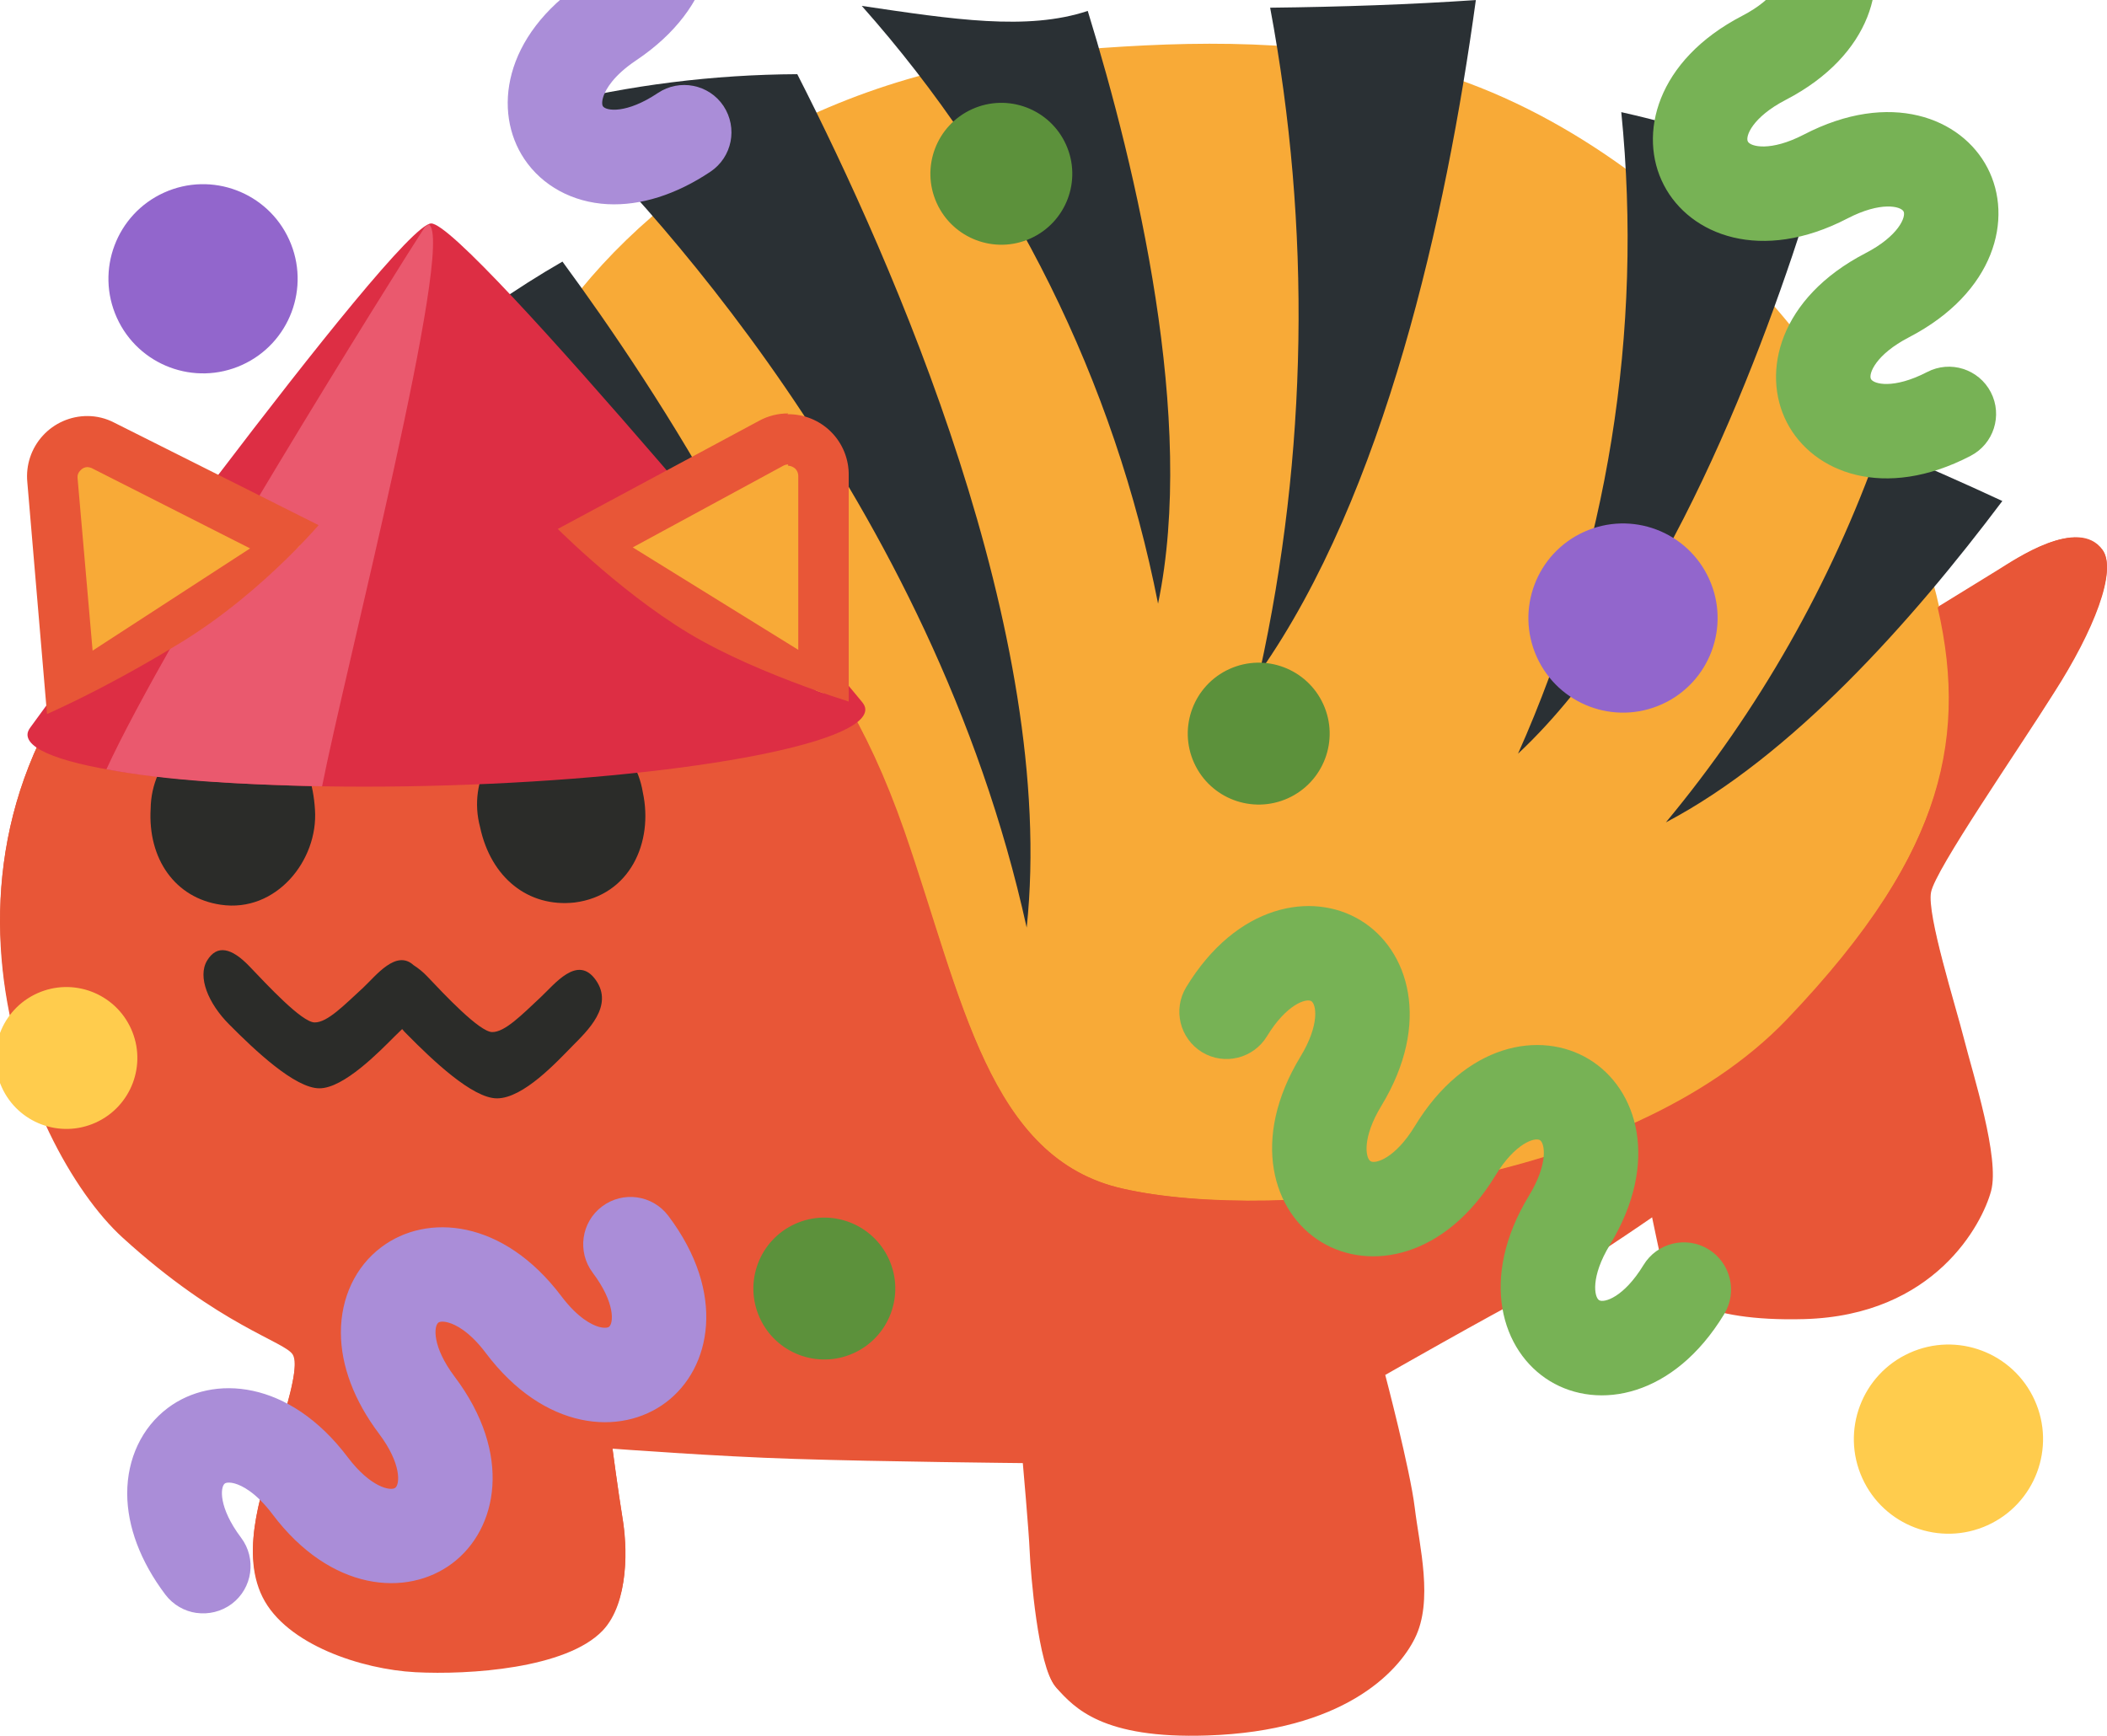
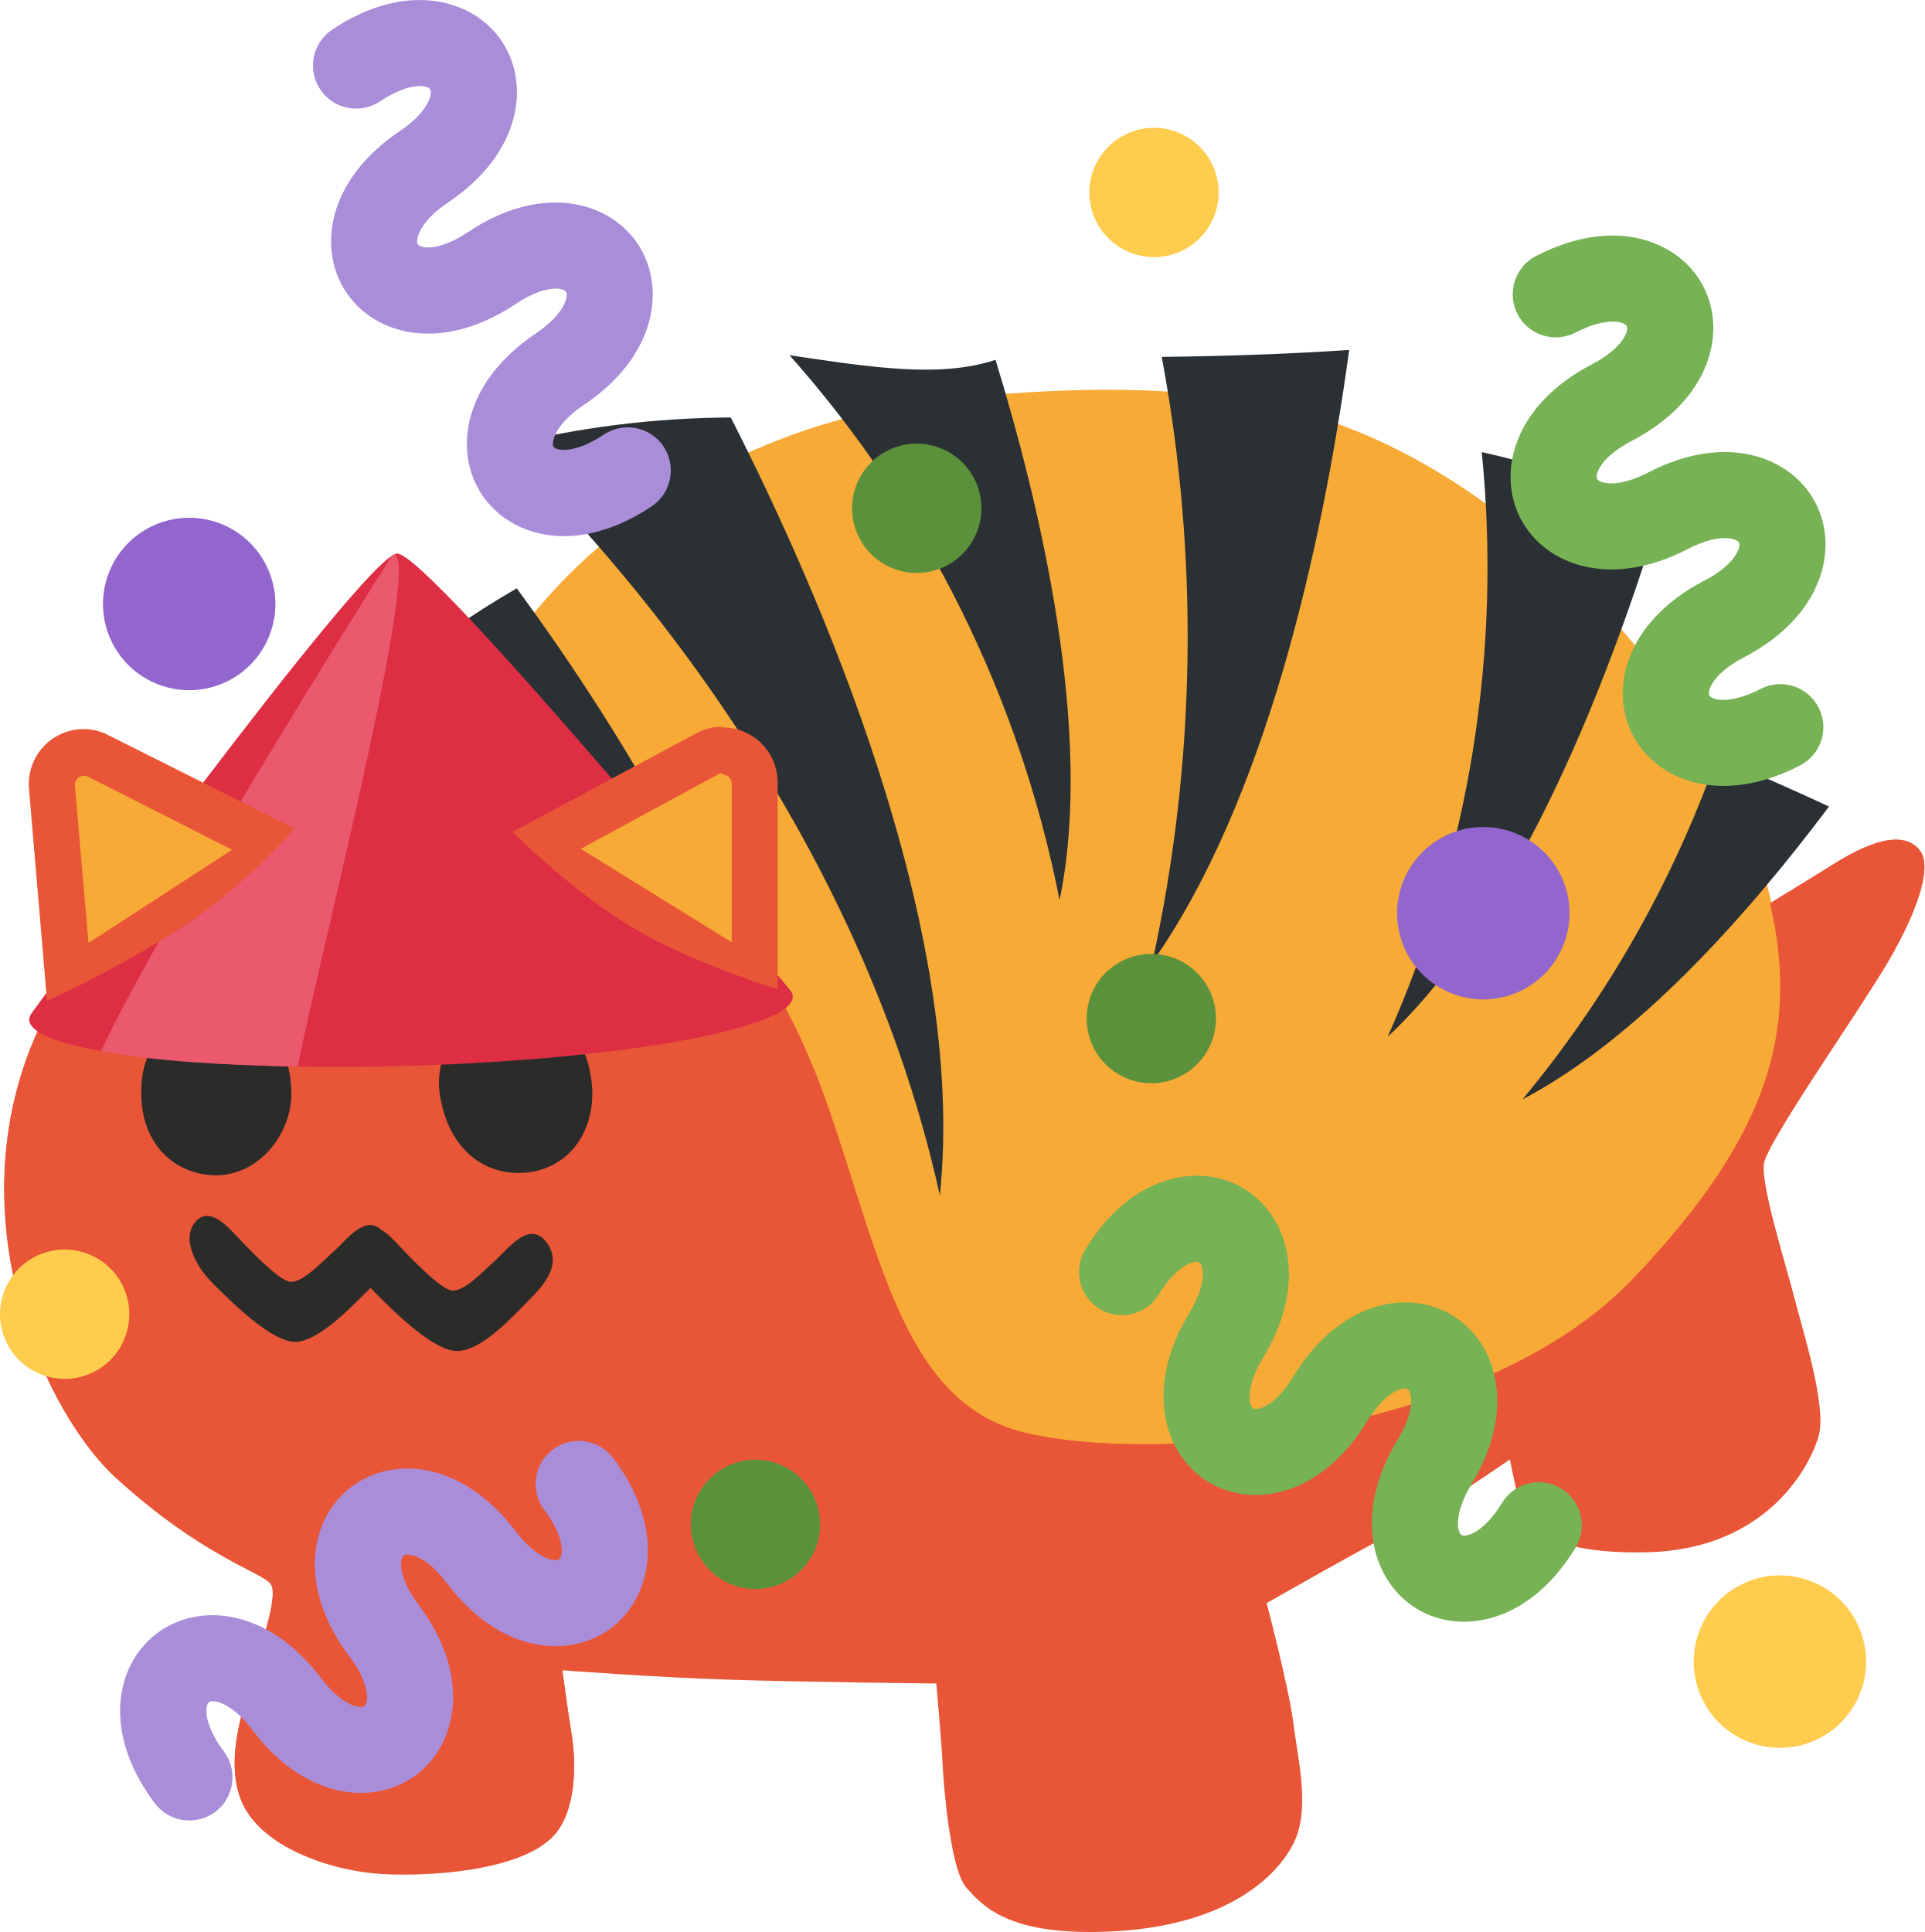
- <svg xmlns="http://www.w3.org/2000/svg" width="37mm" height="30.48mm" viewBox="0 0 104.89 86.4" version="1.1" id="svg48958">
+ <svg xmlns="http://www.w3.org/2000/svg" width="37.08mm" height="37.225mm" viewBox="0 0 105.117 105.518" version="1.1" id="svg48958">
  <defs id="defs48912">
    <style id="style48907">
      .cls-1 {
        fill: none;
      }

      .cls-2 {
        fill: #e85637;
      }

      .cls-3 {
        fill: #f8aa37;
      }

      .cls-4 {
        clip-path: url(#clip-path);
      }

      .cls-5 {
        fill: #2a3034;
      }

      .cls-6 {
        fill: #2b2c29;
      }
    </style>
    <clipPath clipPathUnits="userSpaceOnUse" id="clipPath54261">
      <path class="cls-3" d="m 52.77,2.55 c -12.34,1 -21.37,7.53 -25.7,14.41 a 56.4,56.4 0 0 0 -3.85,7 20.56,20.56 0 0 1 8.2,1.86 C 36,28.04 41.2,30.4 45,41.42 c 2.91,8.32 4.22,16.29 10.91,17.76 7.57,1.7 25,0 33.06,-8.45 8.06,-8.45 9.42,-14.61 7.03,-22.55 C 93.61,20.24 83.43,6.43 70,3.18 64.12,1.84 58.37,2.07 52.77,2.55 Z" id="path54263" style="fill:none;stroke-width:1" />
    </clipPath>
    <clipPath clipPathUnits="userSpaceOnUse" id="clipPath57507">
      <path style="display:none;opacity:0.384;fill:none;fill-opacity:1;stroke-width:3.75" d="m 1.567,35.881 c 0,0 3.116,-1.246 7.436,-3.893 4.319,-2.647 7.319,-6.384 7.319,-6.384 l 11.069,0.355 c 0,0 3.301,3.399 6.897,5.567 3.596,2.168 8.917,3.695 8.917,3.695 l 0.985,7.981 -44.533,1.281 z" id="path57509" />
      <path id="lpe_path-effect57511" style="opacity:0.384;fill:none;fill-opacity:1;stroke-width:3.75" class="powerclip" d="M -3.654,15.58 H 47.251 V 41.87 H -3.654 Z M 1.567,35.881 -0.345,44.481 44.189,43.2 43.203,35.219 c 0,0 -5.32,-1.527 -8.917,-3.695 -3.596,-2.168 -6.897,-5.567 -6.897,-5.567 L 16.321,25.604 c 0,0 -2.999,3.737 -7.319,6.384 -4.319,2.647 -7.436,3.893 -7.436,3.893 z" />
    </clipPath>
+     <clipPath clipPathUnits="userSpaceOnUse" id="clipPath3287">
+       <path class="cls-3" d="m 52.77,2.55 c -12.34,1 -21.37,7.53 -25.7,14.41 a 56.4,56.4 0 0 0 -3.85,7 20.56,20.56 0 0 1 8.2,1.86 C 36,28.04 41.2,30.4 45,41.42 c 2.91,8.32 4.22,16.29 10.91,17.76 7.57,1.7 25,0 33.06,-8.45 8.06,-8.45 9.42,-14.61 7.03,-22.55 C 93.61,20.24 83.43,6.43 70,3.18 64.12,1.84 58.37,2.07 52.77,2.55 Z" id="path3289" style="fill:none;stroke-width:1" />
+     </clipPath>
  </defs>
-   <g id="Layer_2" data-name="Layer 2">
+   <g id="Layer_2" data-name="Layer 2" transform="translate(0.2264388,19.10899)">
    <g id="grid">
      <g id="wh_copy" data-name="wh copy">
        <g id="tigers">
          <g id="g48952">
-             <path class="cls-2" d="M95.19,28.82l4.27-2.63c.86-.53,4-2.67,5.21-1,.73,1-.46,4-2.42,7.08-1.79,2.86-6,8.74-6.18,9.88s1.21,5.6,1.65,7.33,1.78,5.89,1.34,7.54-2.8,6.2-9.3,6.38c-5.16.14-6.72-1.32-6.93-2.23-.15-.66-.61-2.86-.61-2.86s-4.14,2.8-6.1,3.87-7.22,4-7.22,4,1.22,4.71,1.47,6.62.95,4.63,0,6.5c-.85,1.71-3.59,4.61-10.32,4.83-5.25.18-6.64-1.4-7.51-2.36s-1.24-5.71-1.28-6.71-.35-4.49-.35-4.49-7.13-.07-11.43-.21c-3.9-.12-9-.51-9-.51s.27,2.06.51,3.54c.23,1.32.37,4.11-1,5.52-1.79,1.9-6.63,2.23-9.3,2.08s-6.43-1.37-7.61-3.74.11-5.59.62-7.44c.45-1.63,1.26-4,.89-4.62s-3.64-1.36-8.48-5.84S-5.5,39,7.72,27.17s38.91-.58,40.27.2S95.19,28.82,95.19,28.82Z" transform="translate(0 2.18)" id="path48914" />
-             <path class="cls-3" d="M52.77.37c-12.34,1-21.37,7.53-25.7,14.41a56.4,56.4,0,0,0-3.85,7,20.56,20.56,0,0,1,8.2,1.86C36,25.86,41.2,28.22,45,39.24,47.91,47.56,49.22,55.53,55.91,57c7.57,1.7,25,0,33.06-8.45S98.39,33.94,96,26s-12.57-21.75-26-25C64.12-.34,58.37-.11,52.77.37Z" transform="translate(0 2.18)" id="path48916" />
+             <path class="cls-2" d="m 95.19,28.82 4.27,-2.63 c 0.86,-0.53 4,-2.67 5.21,-1 0.73,1 -0.46,4 -2.42,7.08 -1.79,2.86 -6,8.74 -6.18,9.88 -0.18,1.14 1.21,5.6 1.65,7.33 0.44,1.73 1.78,5.89 1.34,7.54 -0.44,1.65 -2.8,6.2 -9.3,6.38 -5.16,0.14 -6.72,-1.32 -6.93,-2.23 -0.15,-0.66 -0.61,-2.86 -0.61,-2.86 0,0 -4.14,2.8 -6.1,3.87 -1.96,1.07 -7.22,4 -7.22,4 0,0 1.22,4.71 1.47,6.62 0.25,1.91 0.95,4.63 0,6.5 -0.85,1.71 -3.59,4.61 -10.32,4.83 -5.25,0.18 -6.64,-1.4 -7.51,-2.36 -0.87,-0.96 -1.24,-5.71 -1.28,-6.71 -0.04,-1 -0.35,-4.49 -0.35,-4.49 0,0 -7.13,-0.07 -11.43,-0.21 -3.9,-0.12 -9,-0.51 -9,-0.51 0,0 0.27,2.06 0.51,3.54 0.23,1.32 0.37,4.11 -1,5.52 -1.79,1.9 -6.63,2.23 -9.3,2.08 -2.67,-0.15 -6.43,-1.37 -7.61,-3.74 -1.18,-2.37 0.11,-5.59 0.62,-7.44 0.45,-1.63 1.26,-4 0.89,-4.62 C 14.22,64.57 10.95,63.83 6.11,59.35 1.27,54.87 -5.5,39 7.72,27.17 c 13.22,-11.83 38.91,-0.58 40.27,0.2 1.36,0.78 47.2,1.45 47.2,1.45 z" transform="translate(0,2.18)" id="path48914" />
+             <path class="cls-3" d="M 52.77,0.37 C 40.43,1.37 31.4,7.9 27.07,14.78 a 56.4,56.4 0 0 0 -3.85,7 20.56,20.56 0 0 1 8.2,1.86 c 4.58,2.22 9.78,4.58 13.58,15.6 2.91,8.32 4.22,16.29 10.91,17.76 7.57,1.7 25,0 33.06,-8.45 C 97.03,40.1 98.39,33.94 96,26 93.61,18.06 83.43,4.25 70,1 64.12,-0.34 58.37,-0.11 52.77,0.37 Z" transform="translate(0,2.18)" id="path48916" />
            <g class="cls-4" clip-path="url(#clip-path)" id="g48930">
-               <path class="cls-5" d="M51.11,44c1.54-14.6-6.66-33.16-11.42-42.49A52.16,52.16,0,0,0,27.27,3.07C31.74,7.34,46.41,22.64,51.11,44Z" transform="translate(0 2.18)" id="path48918" />
-               <path class="cls-5" d="M57.65,27.87c1.9-9.13-1.06-21.57-3.5-29.51-3,1-6.72.42-11.25-.25A63.16,63.16,0,0,1,57.65,27.87Z" transform="translate(0 2.18)" id="path48920" />
-               <path class="cls-5" d="M62.71,31.28C68.93,22.42,72,8.57,73.47-2.18c-3.24.22-6.7.34-10.24.38A82.94,82.94,0,0,1,62.71,31.28Z" transform="translate(0 2.18)" id="path48922" />
-               <path class="cls-5" d="M82.93,38.76c6.28-3.3,12.24-10,16.75-16-1.91-.89-3.93-1.78-6.12-2.7A61.24,61.24,0,0,1,82.93,38.76Z" transform="translate(0 2.18)" id="path48924" />
-               <path class="cls-5" d="M75.57,35.34C82.91,28.47,87.84,15.17,90.24,7.4c-2.5-2-5.72-3.15-9.53-4A63,63,0,0,1,75.57,35.34Z" transform="translate(0 2.18)" id="path48926" />
-               <path class="cls-5" d="M42.27,40.63C41.16,30,32.59,17.09,28,10.84a46.94,46.94,0,0,0-6.6,4.6,12.91,12.91,0,0,0-1.6,1.71A63.19,63.19,0,0,1,42.27,40.63Z" transform="translate(0 2.18)" id="path48928" />
+               <path class="cls-5" d="M 51.11,44 C 52.65,29.4 44.45,10.84 39.69,1.51 A 52.16,52.16 0 0 0 27.27,3.07 C 31.74,7.34 46.41,22.64 51.11,44 Z" transform="translate(0,2.18)" id="path48918" />
+               <path class="cls-5" d="m 57.65,27.87 c 1.9,-9.13 -1.06,-21.57 -3.5,-29.51 -3,1 -6.72,0.42 -11.25,-0.25 a 63.16,63.16 0 0 1 14.75,29.76 z" transform="translate(0,2.18)" id="path48920" />
+               <path class="cls-5" d="M 62.71,31.28 C 68.93,22.42 72,8.57 73.47,-2.18 c -3.24,0.22 -6.7,0.34 -10.24,0.38 a 82.94,82.94 0 0 1 -0.52,33.08 z" transform="translate(0,2.18)" id="path48922" />
+               <path class="cls-5" d="m 82.93,38.76 c 6.28,-3.3 12.24,-10 16.75,-16 -1.91,-0.89 -3.93,-1.78 -6.12,-2.7 a 61.24,61.24 0 0 1 -10.63,18.7 z" transform="translate(0,2.18)" id="path48924" />
+               <path class="cls-5" d="M 75.57,35.34 C 82.91,28.47 87.84,15.17 90.24,7.4 c -2.5,-2 -5.72,-3.15 -9.53,-4 a 63,63 0 0 1 -5.14,31.94 z" transform="translate(0,2.18)" id="path48926" />
+               <path class="cls-5" d="M 42.27,40.63 C 41.16,30 32.59,17.09 28,10.84 a 46.94,46.94 0 0 0 -6.6,4.6 12.91,12.91 0 0 0 -1.6,1.71 63.19,63.19 0 0 1 22.47,23.48 z" transform="translate(0,2.18)" id="path48928" />
            </g>
-             <path class="cls-2" d="M102.25,32.31c2-3.11,3.15-6.08,2.42-7.08-1.23-1.71-4.35.43-5.21,1l-3,1.83c1.62,7-.15,12.83-7.51,20.56C80.93,57,63.48,58.73,55.91,57c-6.69-1.5-8-9.47-10.88-17.79C41.2,28.22,36,25.86,31.42,23.67a20.56,20.56,0,0,0-8.2-1.86v0c-5.64.13-11.22,1.54-15.51,5.38C-5.5,39,1.24,55,6.1,59.43s8.12,5.18,8.48,5.84-.44,3-.89,4.62c-.51,1.85-1.8,5.07-.62,7.44s4.94,3.6,7.61,3.74S28.19,80.89,30,79c1.34-1.41,1.2-4.2,1-5.52-.24-1.48-.51-3.54-.51-3.54s5.15.39,9.05.51c4.3.14,11.43.21,11.43.21s.31,3.5.35,4.49.4,5.74,1.28,6.71,2.26,2.54,7.51,2.36c6.73-.22,9.47-3.12,10.32-4.83.94-1.87.23-4.59,0-6.5s-1.47-6.62-1.47-6.62,5.26-3,7.22-4,6.1-3.87,6.1-3.87.46,2.2.61,2.86c.21.91,1.77,2.37,6.93,2.23,6.5-.18,8.86-4.74,9.3-6.38s-.9-5.8-1.34-7.54-1.86-6.2-1.65-7.33S100.46,35.17,102.25,32.31Z" transform="translate(0 2.18)" id="path48944" />
-             <path class="cls-6" d="M32,37.26c.54,2.49-.64,5.14-3.4,5.49C26.3,43,24.44,41.52,23.9,39A4.39,4.39,0,0,1,27,33.62,4.4,4.4,0,0,1,32,37.26Z" transform="translate(0 2.18)" id="path48946" />
-             <path class="cls-6" d="M15.68,38.13c.17,2.52-1.94,5.14-4.69,4.73-2.27-.33-3.64-2.28-3.49-4.79a4.37,4.37,0,0,1,4.4-4.31C14.18,33.89,15.52,35.51,15.68,38.13Z" transform="translate(0 2.18)" id="path48948" />
-             <path class="cls-6" d="M24.74,52.5c1.32,0,3-1.84,3.75-2.6s2.08-2,1.17-3.29-2.05.21-2.75.86c-.93.87-1.78,1.74-2.41,1.73s-2.36-1.85-3.24-2.78a3.6,3.6,0,0,0-.67-.55c-.87-.8-1.87.52-2.51,1.12-.94.86-1.78,1.74-2.42,1.73s-2.35-1.86-3.24-2.79-1.62-1.1-2.11-.29.06,2.14,1.1,3.18C12.68,50.1,14.68,52,15.9,52s3-1.84,3.76-2.6l.36-.35a2.61,2.61,0,0,0,.23.25C21.52,50.59,23.52,52.5,24.74,52.5Z" transform="translate(0 2.18)" id="path48950" />
+             <path class="cls-2" d="m 102.25,32.31 c 2,-3.11 3.15,-6.08 2.42,-7.08 -1.23,-1.71 -4.35,0.43 -5.21,1 l -3,1.83 c 1.62,7 -0.15,12.83 -7.51,20.56 C 80.93,57 63.48,58.73 55.91,57 49.22,55.5 47.91,47.53 45.03,39.21 41.2,28.22 36,25.86 31.42,23.67 a 20.56,20.56 0 0 0 -8.2,-1.86 v 0 C 17.58,21.94 12,23.35 7.71,27.19 -5.5,39 1.24,55 6.1,59.43 c 4.86,4.43 8.12,5.18 8.48,5.84 0.36,0.66 -0.44,3 -0.89,4.62 -0.51,1.85 -1.8,5.07 -0.62,7.44 1.18,2.37 4.94,3.6 7.61,3.74 2.67,0.14 7.51,-0.18 9.32,-2.07 1.34,-1.41 1.2,-4.2 1,-5.52 -0.24,-1.48 -0.51,-3.54 -0.51,-3.54 0,0 5.15,0.39 9.05,0.51 4.3,0.14 11.43,0.21 11.43,0.21 0,0 0.31,3.5 0.35,4.49 0.04,0.99 0.4,5.74 1.28,6.71 0.88,0.97 2.26,2.54 7.51,2.36 6.73,-0.22 9.47,-3.12 10.32,-4.83 0.94,-1.87 0.23,-4.59 0,-6.5 -0.23,-1.91 -1.47,-6.62 -1.47,-6.62 0,0 5.26,-3 7.22,-4 1.96,-1 6.1,-3.87 6.1,-3.87 0,0 0.46,2.2 0.61,2.86 0.21,0.91 1.77,2.37 6.93,2.23 6.5,-0.18 8.86,-4.74 9.3,-6.38 0.44,-1.64 -0.9,-5.8 -1.34,-7.54 -0.44,-1.74 -1.86,-6.2 -1.65,-7.33 0.21,-1.13 4.33,-7.07 6.12,-9.93 z" transform="translate(0,2.18)" id="path48944" />
+             <path class="cls-6" d="m 32,37.26 c 0.54,2.49 -0.64,5.14 -3.4,5.49 C 26.3,43 24.44,41.52 23.9,39 a 4.39,4.39 0 0 1 3.1,-5.38 4.4,4.4 0 0 1 5,3.64 z" transform="translate(0,2.18)" id="path48946" />
+             <path class="cls-6" d="m 15.68,38.13 c 0.17,2.52 -1.94,5.14 -4.69,4.73 C 8.72,42.53 7.35,40.58 7.5,38.07 a 4.37,4.37 0 0 1 4.4,-4.31 c 2.28,0.13 3.62,1.75 3.78,4.37 z" transform="translate(0,2.18)" id="path48948" />
+             <path class="cls-6" d="m 24.74,52.5 c 1.32,0 3,-1.84 3.75,-2.6 0.75,-0.76 2.08,-2 1.17,-3.29 -0.91,-1.29 -2.05,0.21 -2.75,0.86 -0.93,0.87 -1.78,1.74 -2.41,1.73 -0.63,-0.01 -2.36,-1.85 -3.24,-2.78 a 3.6,3.6 0 0 0 -0.67,-0.55 c -0.87,-0.8 -1.87,0.52 -2.51,1.12 -0.94,0.86 -1.78,1.74 -2.42,1.73 -0.64,-0.01 -2.35,-1.86 -3.24,-2.79 -0.89,-0.93 -1.62,-1.1 -2.11,-0.29 -0.49,0.81 0.06,2.14 1.1,3.18 1.27,1.28 3.27,3.18 4.49,3.18 1.22,0 3,-1.84 3.76,-2.6 l 0.36,-0.35 a 2.61,2.61 0 0 0 0.23,0.25 c 1.27,1.29 3.27,3.2 4.49,3.2 z" transform="translate(0,2.18)" id="path48950" />
            <g id="g8739" transform="matrix(1.355001,-0.2013586,0.2013586,1.355001,-33.45827,-13.66754)" style="display:inline" clip-path="none">
              <path fill="#dd2e44" d="m 50.008,43.573 c 0.011,-0.09 -0.023,-0.185 -0.081,-0.281 0,0 -11.66,-19.349 -12.932,-19.5 -1.272,-0.149 -17.096,15.976 -17.096,15.976 -0.079,0.08 -0.134,0.163 -0.144,0.255 -0.149,1.263 6.504,3.08 14.857,4.061 8.355,0.981 15.247,0.753 15.396,-0.51 z" id="path5268" style="stroke-width:1.394" />
              <path fill="#ea596e" d="m 36.91,23.816 c -0.045,0.012 -0.1,0.037 -0.163,0.075 -1.276,1.439 -11.566,13.519 -14.339,17.79 2.169,0.745 4.658,1.247 7.662,1.764 1.415,-3.989 7.721,-18.905 6.84,-19.629 z" id="path5270" style="stroke-width:1.394" />
            </g>
            <g id="g56731" clip-path="url(#clipPath57507)">
              <g id="g48936">
-                 <path class="cls-3" d="M 2.6,21.7 A 1.68,1.68 0 0 1 3,20.38 1.77,1.77 0 0 1 4.3,19.8 1.66,1.66 0 0 1 5.08,19.99 l 9.87,5 -11.42,7.45 z" transform="translate(0 2.18)" id="path48932" />
-                 <path class="cls-2" d="m 4.34,21.07 a 0.63,0.63 0 0 1 0.22,0.05 l 7.89,4 L 4.61,30.21 3.86,21.6 A 0.44,0.44 0 0 1 4,21.24 0.48,0.48 0 0 1 4.36,21.07 m 0,-2.54 a 3,3 0 0 0 -3,3.29 L 2.45,34.66 17.53,24.8 5.69,18.86 A 2.89,2.89 0 0 0 4.34,18.53 Z" transform="translate(0 2.18)" id="path48934" />
+                 <path class="cls-3" d="M 2.6,21.7 A 1.68,1.68 0 0 1 3,20.38 1.77,1.77 0 0 1 4.3,19.8 1.66,1.66 0 0 1 5.08,19.99 l 9.87,5 -11.42,7.45 z" transform="translate(0,2.18)" id="path48932" />
+                 <path class="cls-2" d="m 4.34,21.07 a 0.63,0.63 0 0 1 0.22,0.05 l 7.89,4 L 4.61,30.21 3.86,21.6 A 0.44,0.44 0 0 1 4,21.24 0.48,0.48 0 0 1 4.36,21.07 m 0,-2.54 a 3,3 0 0 0 -3,3.29 L 2.45,34.66 17.53,24.8 5.69,18.86 A 2.89,2.89 0 0 0 4.34,18.53 Z" transform="translate(0,2.18)" id="path48934" />
              </g>
              <g id="g48942">
-                 <path class="cls-3" d="m 28.93,25 9.45,-5 a 1.77,1.77 0 0 1 0.84,-0.21 1.8,1.8 0 0 1 1.27,0.53 1.74,1.74 0 0 1 0.51,1.18 v 10.92 z" transform="translate(0 2.18)" id="path48938" />
-                 <path class="cls-2" d="m 39.22,21 a 0.59,0.59 0 0 1 0.38,0.16 0.52,0.52 0 0 1 0.14,0.36 v 8.65 L 31.5,25.07 39,21 a 0.53,0.53 0 0 1 0.24,-0.06 m 0,-2.54 a 3,3 0 0 0 -1.44,0.36 l -11.41,6.13 15.86,9.8 V 21.5 A 3,3 0 0 0 39.2,18.44 Z" transform="translate(0 2.18)" id="path48940" />
+                 <path class="cls-3" d="m 28.93,25 9.45,-5 a 1.77,1.77 0 0 1 0.84,-0.21 1.8,1.8 0 0 1 1.27,0.53 1.74,1.74 0 0 1 0.51,1.18 v 10.92 z" transform="translate(0,2.18)" id="path48938" />
+                 <path class="cls-2" d="m 39.22,21 a 0.59,0.59 0 0 1 0.38,0.16 0.52,0.52 0 0 1 0.14,0.36 v 8.65 L 31.5,25.07 39,21 a 0.53,0.53 0 0 1 0.24,-0.06 m 0,-2.54 a 3,3 0 0 0 -1.44,0.36 l -11.41,6.13 15.86,9.8 V 21.5 A 3,3 0 0 0 39.2,18.44 Z" transform="translate(0,2.18)" id="path48940" />
              </g>
            </g>
          </g>
        </g>
      </g>
    </g>
    <g id="g9662" transform="matrix(-0.4121986,-0.9110394,0.9110394,-0.4121986,31.2822,109.4851)">
      <path fill="#aa8dd8" d="m 91.24,46.864 c -0.489,-0.349 -0.845,-0.885 -0.954,-1.527 -0.338,-2.025 -0.118,-3.875 0.638,-5.337 0.801,-1.548 2.169,-2.582 3.755,-2.848 2.782,-0.465 6.022,1.549 6.82,6.311 0.312,1.852 1.114,2.49 1.396,2.44 0.283,-0.045 0.835,-0.912 0.526,-2.764 -0.338,-2.025 -0.118,-3.875 0.638,-5.337 0.801,-1.548 2.168,-2.586 3.755,-2.848 2.784,-0.466 6.022,1.549 6.821,6.306 0.227,1.35 0.691,1.966 0.947,2.209 0.208,0.193 0.373,0.248 0.452,0.235 0.28,-0.049 0.834,-0.906 0.523,-2.763 -0.213,-1.283 0.651,-2.499 1.934,-2.712 1.282,-0.215 2.495,0.648 2.712,1.934 0.799,4.757 -1.605,7.721 -4.392,8.187 -2.784,0.466 -6.022,-1.549 -6.82,-6.311 -0.225,-1.35 -0.689,-1.961 -0.946,-2.204 -0.207,-0.196 -0.371,-0.251 -0.45,-0.236 -0.283,0.045 -0.836,0.907 -0.526,2.764 0.797,4.758 -1.605,7.721 -4.392,8.187 -2.784,0.466 -6.025,-1.548 -6.817,-6.307 -0.227,-1.35 -0.693,-1.965 -0.95,-2.208 -0.206,-0.194 -0.37,-0.248 -0.45,-0.236 -0.282,0.05 -0.835,0.912 -0.526,2.764 0.215,1.282 -0.651,2.499 -1.934,2.712 -0.646,0.103 -1.27,-0.062 -1.761,-0.411 z" id="path9163" style="stroke-width:2.355" />
      <path fill="#77b255" d="m 51.534,96.655 c -0.263,-4.82 2.458,-7.494 5.279,-7.643 2.818,-0.15 5.813,2.216 6.072,7.033 0.099,1.88 0.826,2.601 1.111,2.59 0.291,-0.017 0.936,-0.816 0.835,-2.691 -0.261,-4.817 2.462,-7.491 5.283,-7.64 2.822,-0.154 5.811,2.216 6.069,7.035 0.102,1.879 0.83,2.602 1.117,2.584 0.284,-0.016 0.933,-0.812 0.833,-2.69 -0.069,-1.294 0.924,-2.409 2.221,-2.477 1.301,-0.065 2.408,0.929 2.478,2.228 0.259,4.814 -2.458,7.492 -5.284,7.644 -2.818,0.15 -5.808,-2.217 -6.071,-7.038 -0.099,-1.88 -0.826,-2.601 -1.112,-2.583 -0.285,0.013 -0.934,0.809 -0.834,2.685 0.26,4.822 -2.458,7.494 -5.284,7.644 -2.817,0.152 -5.806,-2.215 -6.069,-7.037 -0.098,-1.875 -0.831,-2.597 -1.112,-2.583 -0.289,0.017 -0.935,0.811 -0.837,2.689 0.073,1.3 -0.923,2.406 -2.221,2.477 -1.297,0.069 -2.408,-0.929 -2.473,-2.227 z" id="path9165" style="stroke-width:2.355" />
      <circle fill="#5c913b" cx="53.544" cy="58.669" r="3.532" id="circle9167" style="stroke-width:2.355" />
      <circle fill="#9266cc" cx="95.841" cy="20.121" r="4.709" id="circle9169" style="stroke-width:2.355" />
      <circle fill="#9266cc" cx="51.311" cy="77.564" r="4.709" id="circle9171" style="stroke-width:2.355" />
      <circle fill="#5c913b" cx="84.221" cy="58.485" r="3.532" id="circle9173" style="stroke-width:2.355" />
      <circle fill="#5c913b" cx="37.286" cy="27.577" r="3.532" id="circle9175" style="stroke-width:2.355" />
      <circle fill="#ffcc4d" cx="7.386" cy="75.474" r="4.709" id="circle9177" style="stroke-width:2.355" />
      <circle fill="#ffcc4d" cx="94.596" cy="77.404" r="3.532" id="circle9179" style="stroke-width:2.355" />
      <circle fill="#ffcc4d" cx="63.299" cy="-2.069" r="3.532" id="circle9181" style="stroke-width:2.355" />
      <path fill="#77b255" d="m 17.656,67.862 c -2.728,-3.982 -1.792,-7.68 0.541,-9.273 2.331,-1.592 6.119,-1.126 8.842,2.856 1.062,1.555 2.057,1.793 2.294,1.636 0.24,-0.165 0.376,-1.183 -0.684,-2.734 -2.725,-3.981 -1.787,-7.68 0.546,-9.272 2.331,-1.597 6.116,-1.125 8.84,2.859 1.063,1.552 2.061,1.792 2.297,1.628 0.234,-0.161 0.375,-1.178 -0.686,-2.731 -0.732,-1.07 -0.462,-2.538 0.611,-3.27 1.078,-0.732 2.54,-0.457 3.275,0.617 2.722,3.979 1.791,7.678 -0.544,9.277 -2.331,1.592 -6.115,1.122 -8.843,-2.86 -1.062,-1.555 -2.057,-1.793 -2.292,-1.629 -0.237,0.159 -0.378,1.176 0.682,2.727 2.727,3.985 1.792,7.68 -0.544,9.277 -2.328,1.593 -6.112,1.124 -8.841,-2.861 -1.058,-1.551 -2.06,-1.787 -2.292,-1.629 -0.238,0.165 -0.378,1.179 0.681,2.732 0.737,1.073 0.461,2.536 -0.611,3.27 -1.072,0.732 -2.54,0.457 -3.27,-0.618 z" id="path9584" style="stroke-width:2.355" />
      <path fill="#aa8dd8" d="m 35.455,-7.558 c 0.322,-0.508 0.838,-0.892 1.473,-1.037 2.004,-0.449 3.862,-0.331 5.363,0.344 1.589,0.715 2.697,2.024 3.05,3.593 0.617,2.752 -1.216,6.098 -5.928,7.156 -1.832,0.413 -2.425,1.249 -2.36,1.528 0.061,0.28 0.956,0.784 2.789,0.373 2.004,-0.449 3.862,-0.331 5.363,0.344 1.589,0.715 2.701,2.022 3.05,3.593 0.618,2.755 -1.216,6.098 -5.922,7.157 -1.335,0.301 -1.925,0.798 -2.154,1.067 -0.182,0.219 -0.227,0.386 -0.21,0.465 0.064,0.277 0.951,0.783 2.788,0.371 1.269,-0.283 2.531,0.513 2.814,1.783 0.285,1.268 -0.51,2.527 -1.783,2.814 -4.706,1.059 -7.797,-1.179 -8.415,-3.936 -0.618,-2.755 1.216,-6.098 5.928,-7.156 1.336,-0.298 1.92,-0.796 2.149,-1.066 0.185,-0.217 0.23,-0.384 0.211,-0.462 -0.061,-0.28 -0.952,-0.785 -2.789,-0.373 -4.707,1.056 -7.797,-1.179 -8.415,-3.936 -0.618,-2.755 1.215,-6.1 5.924,-7.152 1.335,-0.301 1.924,-0.8 2.153,-1.069 0.183,-0.216 0.228,-0.383 0.211,-0.462 -0.065,-0.279 -0.956,-0.784 -2.789,-0.373 -1.268,0.285 -2.531,-0.513 -2.814,-1.783 -0.138,-0.639 -0.008,-1.271 0.314,-1.781 z" id="path9586" style="stroke-width:2.355" />
    </g>
  </g>
</svg>
